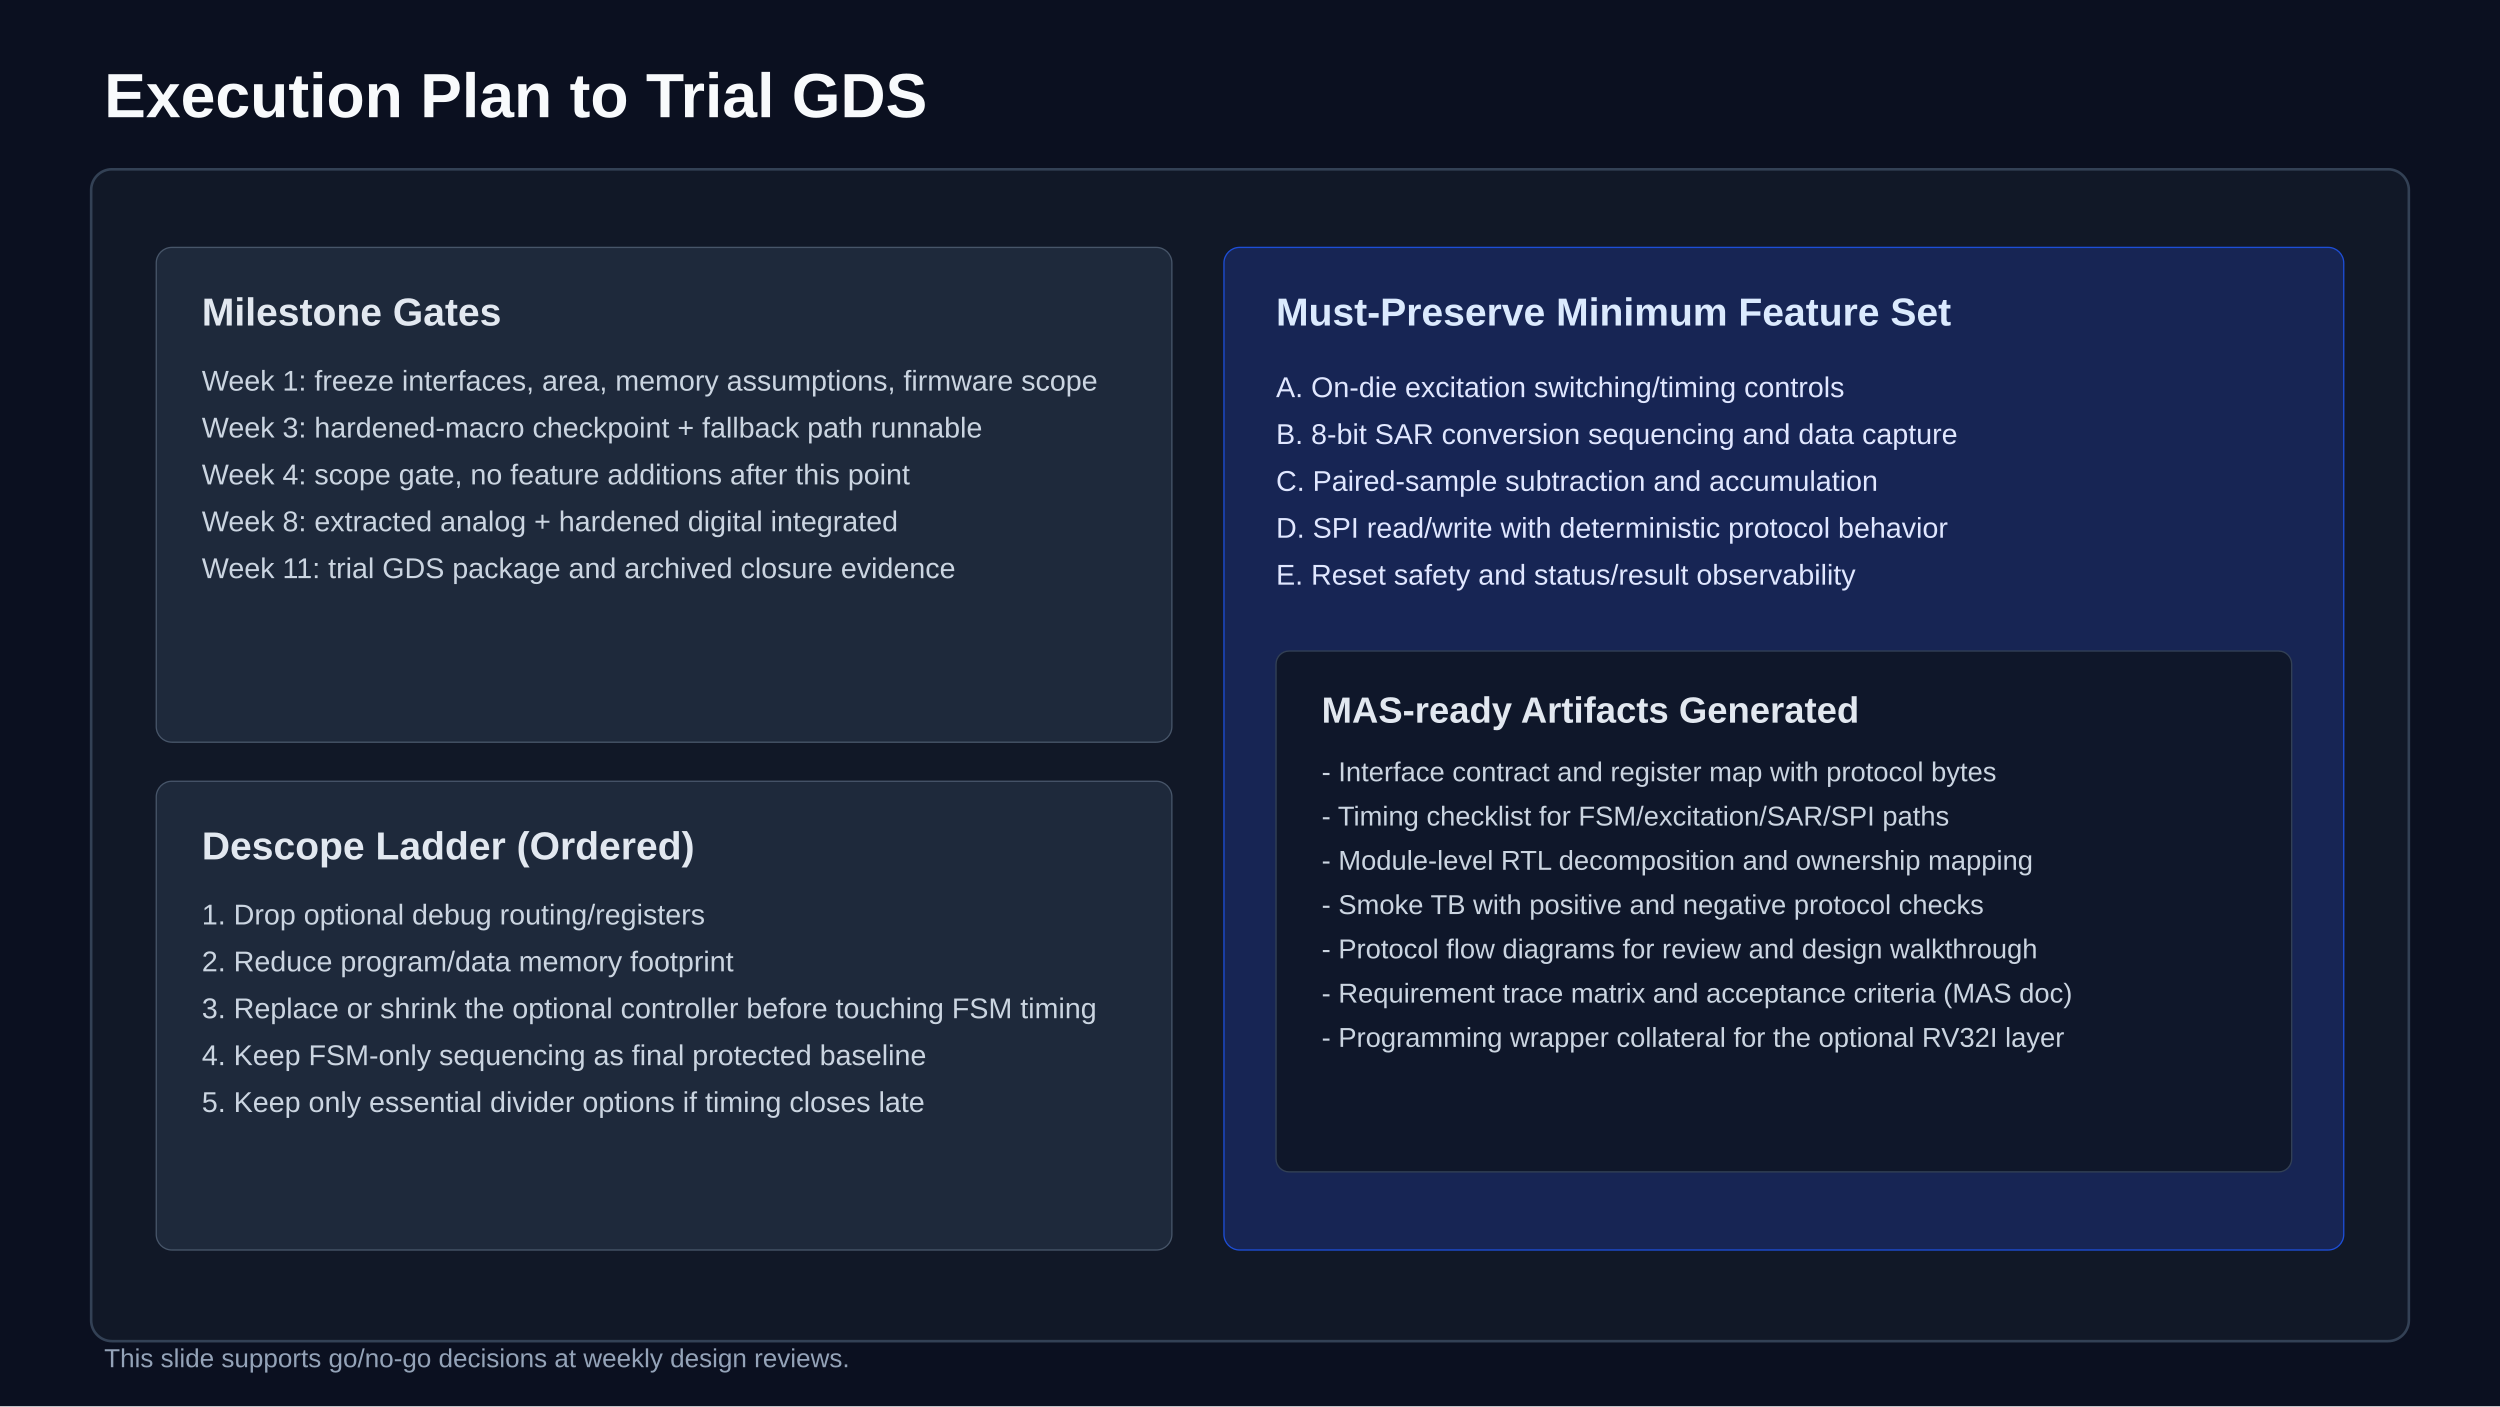
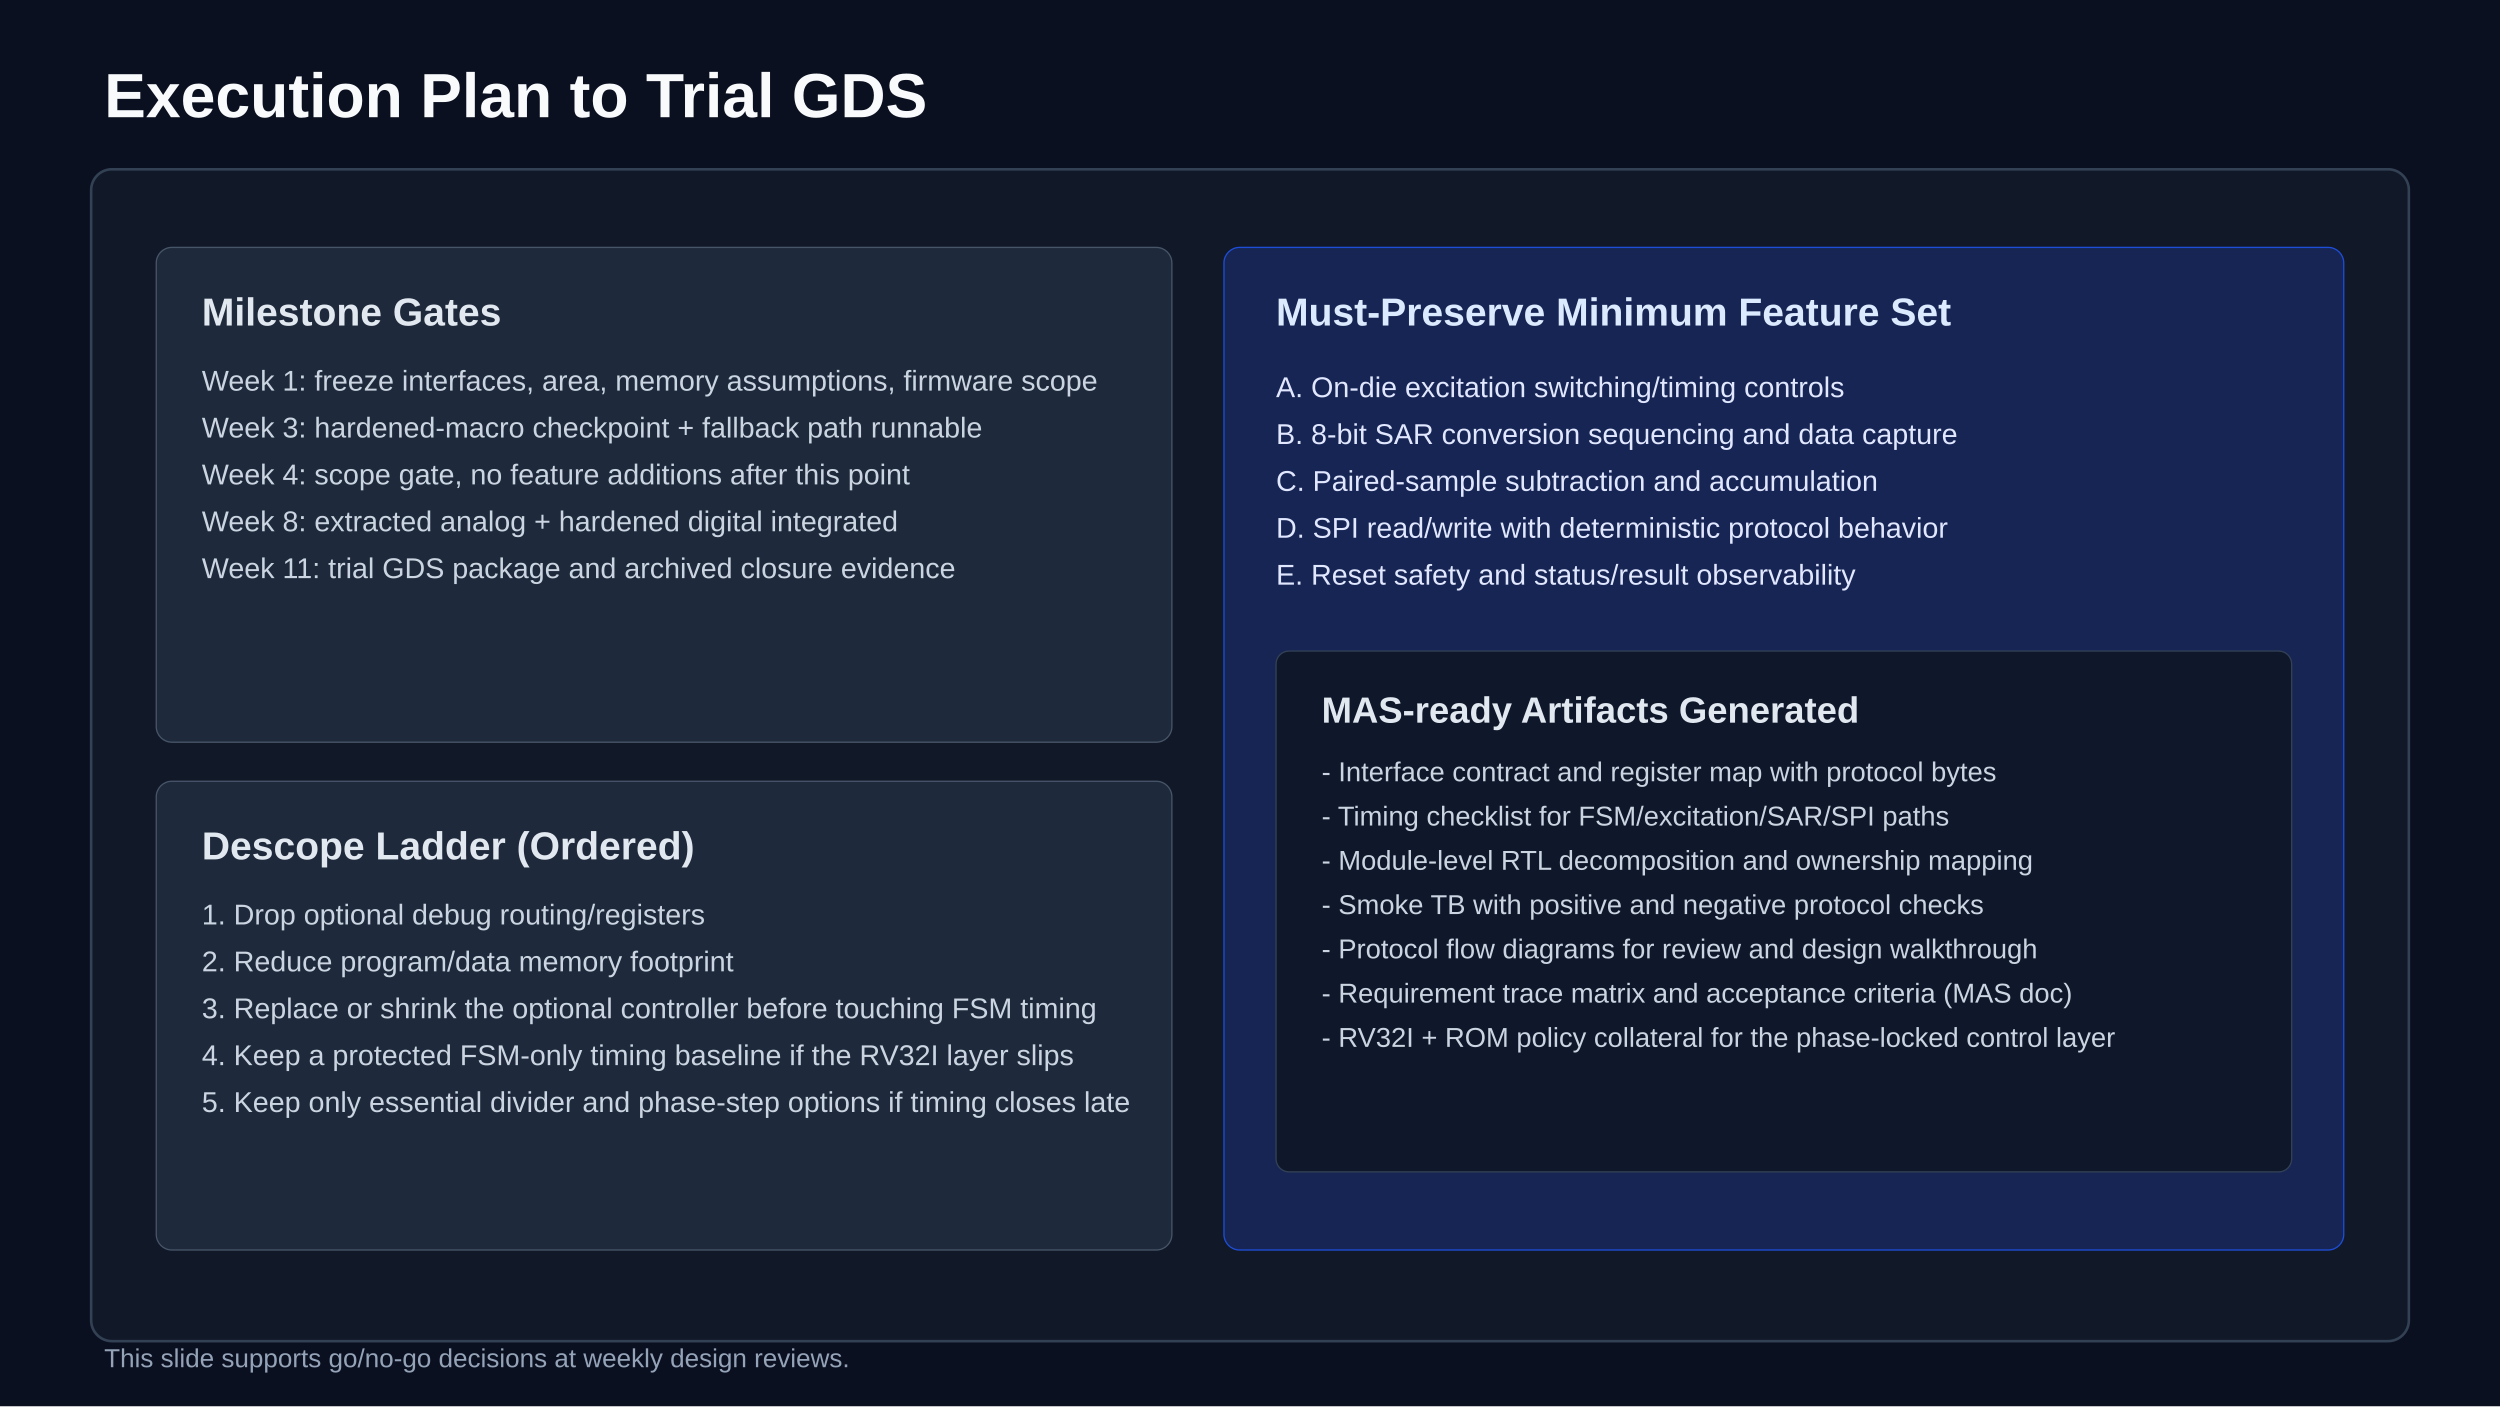
<svg xmlns="http://www.w3.org/2000/svg" width="1920" height="1080" viewBox="0 0 1920 1080" role="img" aria-labelledby="title desc">
  <rect x="0" y="0" width="1920" height="1080" fill="#0B1020" />
  <text x="80" y="90" font-family="Segoe UI, Arial, sans-serif" font-size="48" font-weight="700" fill="#F8FAFC">Execution Plan to Trial GDS</text>
  <rect x="70" y="130" width="1780" height="900" rx="16" fill="#111827" stroke="#334155" stroke-width="2" />
  <rect x="120" y="190" width="780" height="380" rx="12" fill="#1E293B" stroke="#475569" />
  <text x="155" y="250" font-family="Segoe UI, Arial, sans-serif" font-size="30" font-weight="700" fill="#E2E8F0">Milestone Gates</text>
  <text x="155" y="300" font-family="Segoe UI, Arial, sans-serif" font-size="22" fill="#CBD5E1">Week 1: freeze interfaces, area, memory assumptions, firmware scope</text>
  <text x="155" y="336" font-family="Segoe UI, Arial, sans-serif" font-size="22" fill="#CBD5E1">Week 3: hardened-macro checkpoint + fallback path runnable</text>
  <text x="155" y="372" font-family="Segoe UI, Arial, sans-serif" font-size="22" fill="#CBD5E1">Week 4: scope gate, no feature additions after this point</text>
  <text x="155" y="408" font-family="Segoe UI, Arial, sans-serif" font-size="22" fill="#CBD5E1">Week 8: extracted analog + hardened digital integrated</text>
  <text x="155" y="444" font-family="Segoe UI, Arial, sans-serif" font-size="22" fill="#CBD5E1">Week 11: trial GDS package and archived closure evidence</text>
  <rect x="120" y="600" width="780" height="360" rx="12" fill="#1E293B" stroke="#475569" />
  <text x="155" y="660" font-family="Segoe UI, Arial, sans-serif" font-size="30" font-weight="700" fill="#E2E8F0">Descope Ladder (Ordered)</text>
  <text x="155" y="710" font-family="Segoe UI, Arial, sans-serif" font-size="22" fill="#CBD5E1">1. Drop optional debug routing/registers</text>
  <text x="155" y="746" font-family="Segoe UI, Arial, sans-serif" font-size="22" fill="#CBD5E1">2. Reduce program/data memory footprint</text>
  <text x="155" y="782" font-family="Segoe UI, Arial, sans-serif" font-size="22" fill="#CBD5E1">3. Replace or shrink the optional controller before touching FSM timing</text>
-   <text x="155" y="818" font-family="Segoe UI, Arial, sans-serif" font-size="22" fill="#CBD5E1">4. Keep FSM-only sequencing as final protected baseline</text>
-   <text x="155" y="854" font-family="Segoe UI, Arial, sans-serif" font-size="22" fill="#CBD5E1">5. Keep only essential divider options if timing closes late</text>
+   <text x="155" y="818" font-family="Segoe UI, Arial, sans-serif" font-size="22" fill="#CBD5E1">4. Keep a protected FSM-only timing baseline if the RV32I layer slips</text>
+   <text x="155" y="854" font-family="Segoe UI, Arial, sans-serif" font-size="22" fill="#CBD5E1">5. Keep only essential divider and phase-step options if timing closes late</text>
  <rect x="940" y="190" width="860" height="770" rx="12" fill="#172554" stroke="#1D4ED8" />
  <text x="980" y="250" font-family="Segoe UI, Arial, sans-serif" font-size="30" font-weight="700" fill="#DBEAFE">Must-Preserve Minimum Feature Set</text>
  <text x="980" y="305" font-family="Segoe UI, Arial, sans-serif" font-size="22" fill="#E0E7FF">A. On-die excitation switching/timing controls</text>
  <text x="980" y="341" font-family="Segoe UI, Arial, sans-serif" font-size="22" fill="#E0E7FF">B. 8-bit SAR conversion sequencing and data capture</text>
  <text x="980" y="377" font-family="Segoe UI, Arial, sans-serif" font-size="22" fill="#E0E7FF">C. Paired-sample subtraction and accumulation</text>
  <text x="980" y="413" font-family="Segoe UI, Arial, sans-serif" font-size="22" fill="#E0E7FF">D. SPI read/write with deterministic protocol behavior</text>
  <text x="980" y="449" font-family="Segoe UI, Arial, sans-serif" font-size="22" fill="#E0E7FF">E. Reset safety and status/result observability</text>
  <rect x="980" y="500" width="780" height="400" rx="10" fill="#0F172A" stroke="#334155" />
  <text x="1015" y="555" font-family="Segoe UI, Arial, sans-serif" font-size="28" font-weight="700" fill="#E2E8F0">MAS-ready Artifacts Generated</text>
  <text x="1015" y="600" font-family="Segoe UI, Arial, sans-serif" font-size="21" fill="#CBD5E1">- Interface contract and register map with protocol bytes</text>
  <text x="1015" y="634" font-family="Segoe UI, Arial, sans-serif" font-size="21" fill="#CBD5E1">- Timing checklist for FSM/excitation/SAR/SPI paths</text>
  <text x="1015" y="668" font-family="Segoe UI, Arial, sans-serif" font-size="21" fill="#CBD5E1">- Module-level RTL decomposition and ownership mapping</text>
  <text x="1015" y="702" font-family="Segoe UI, Arial, sans-serif" font-size="21" fill="#CBD5E1">- Smoke TB with positive and negative protocol checks</text>
  <text x="1015" y="736" font-family="Segoe UI, Arial, sans-serif" font-size="21" fill="#CBD5E1">- Protocol flow diagrams for review and design walkthrough</text>
  <text x="1015" y="770" font-family="Segoe UI, Arial, sans-serif" font-size="21" fill="#CBD5E1">- Requirement trace matrix and acceptance criteria (MAS doc)</text>
-   <text x="1015" y="804" font-family="Segoe UI, Arial, sans-serif" font-size="21" fill="#CBD5E1">- Programming wrapper collateral for the optional RV32I layer</text>
+   <text x="1015" y="804" font-family="Segoe UI, Arial, sans-serif" font-size="21" fill="#CBD5E1">- RV32I + ROM policy collateral for the phase-locked control layer</text>
  <text x="80" y="1050" font-family="Segoe UI, Arial, sans-serif" font-size="20" fill="#94A3B8">This slide supports go/no-go decisions at weekly design reviews.</text>
</svg>
